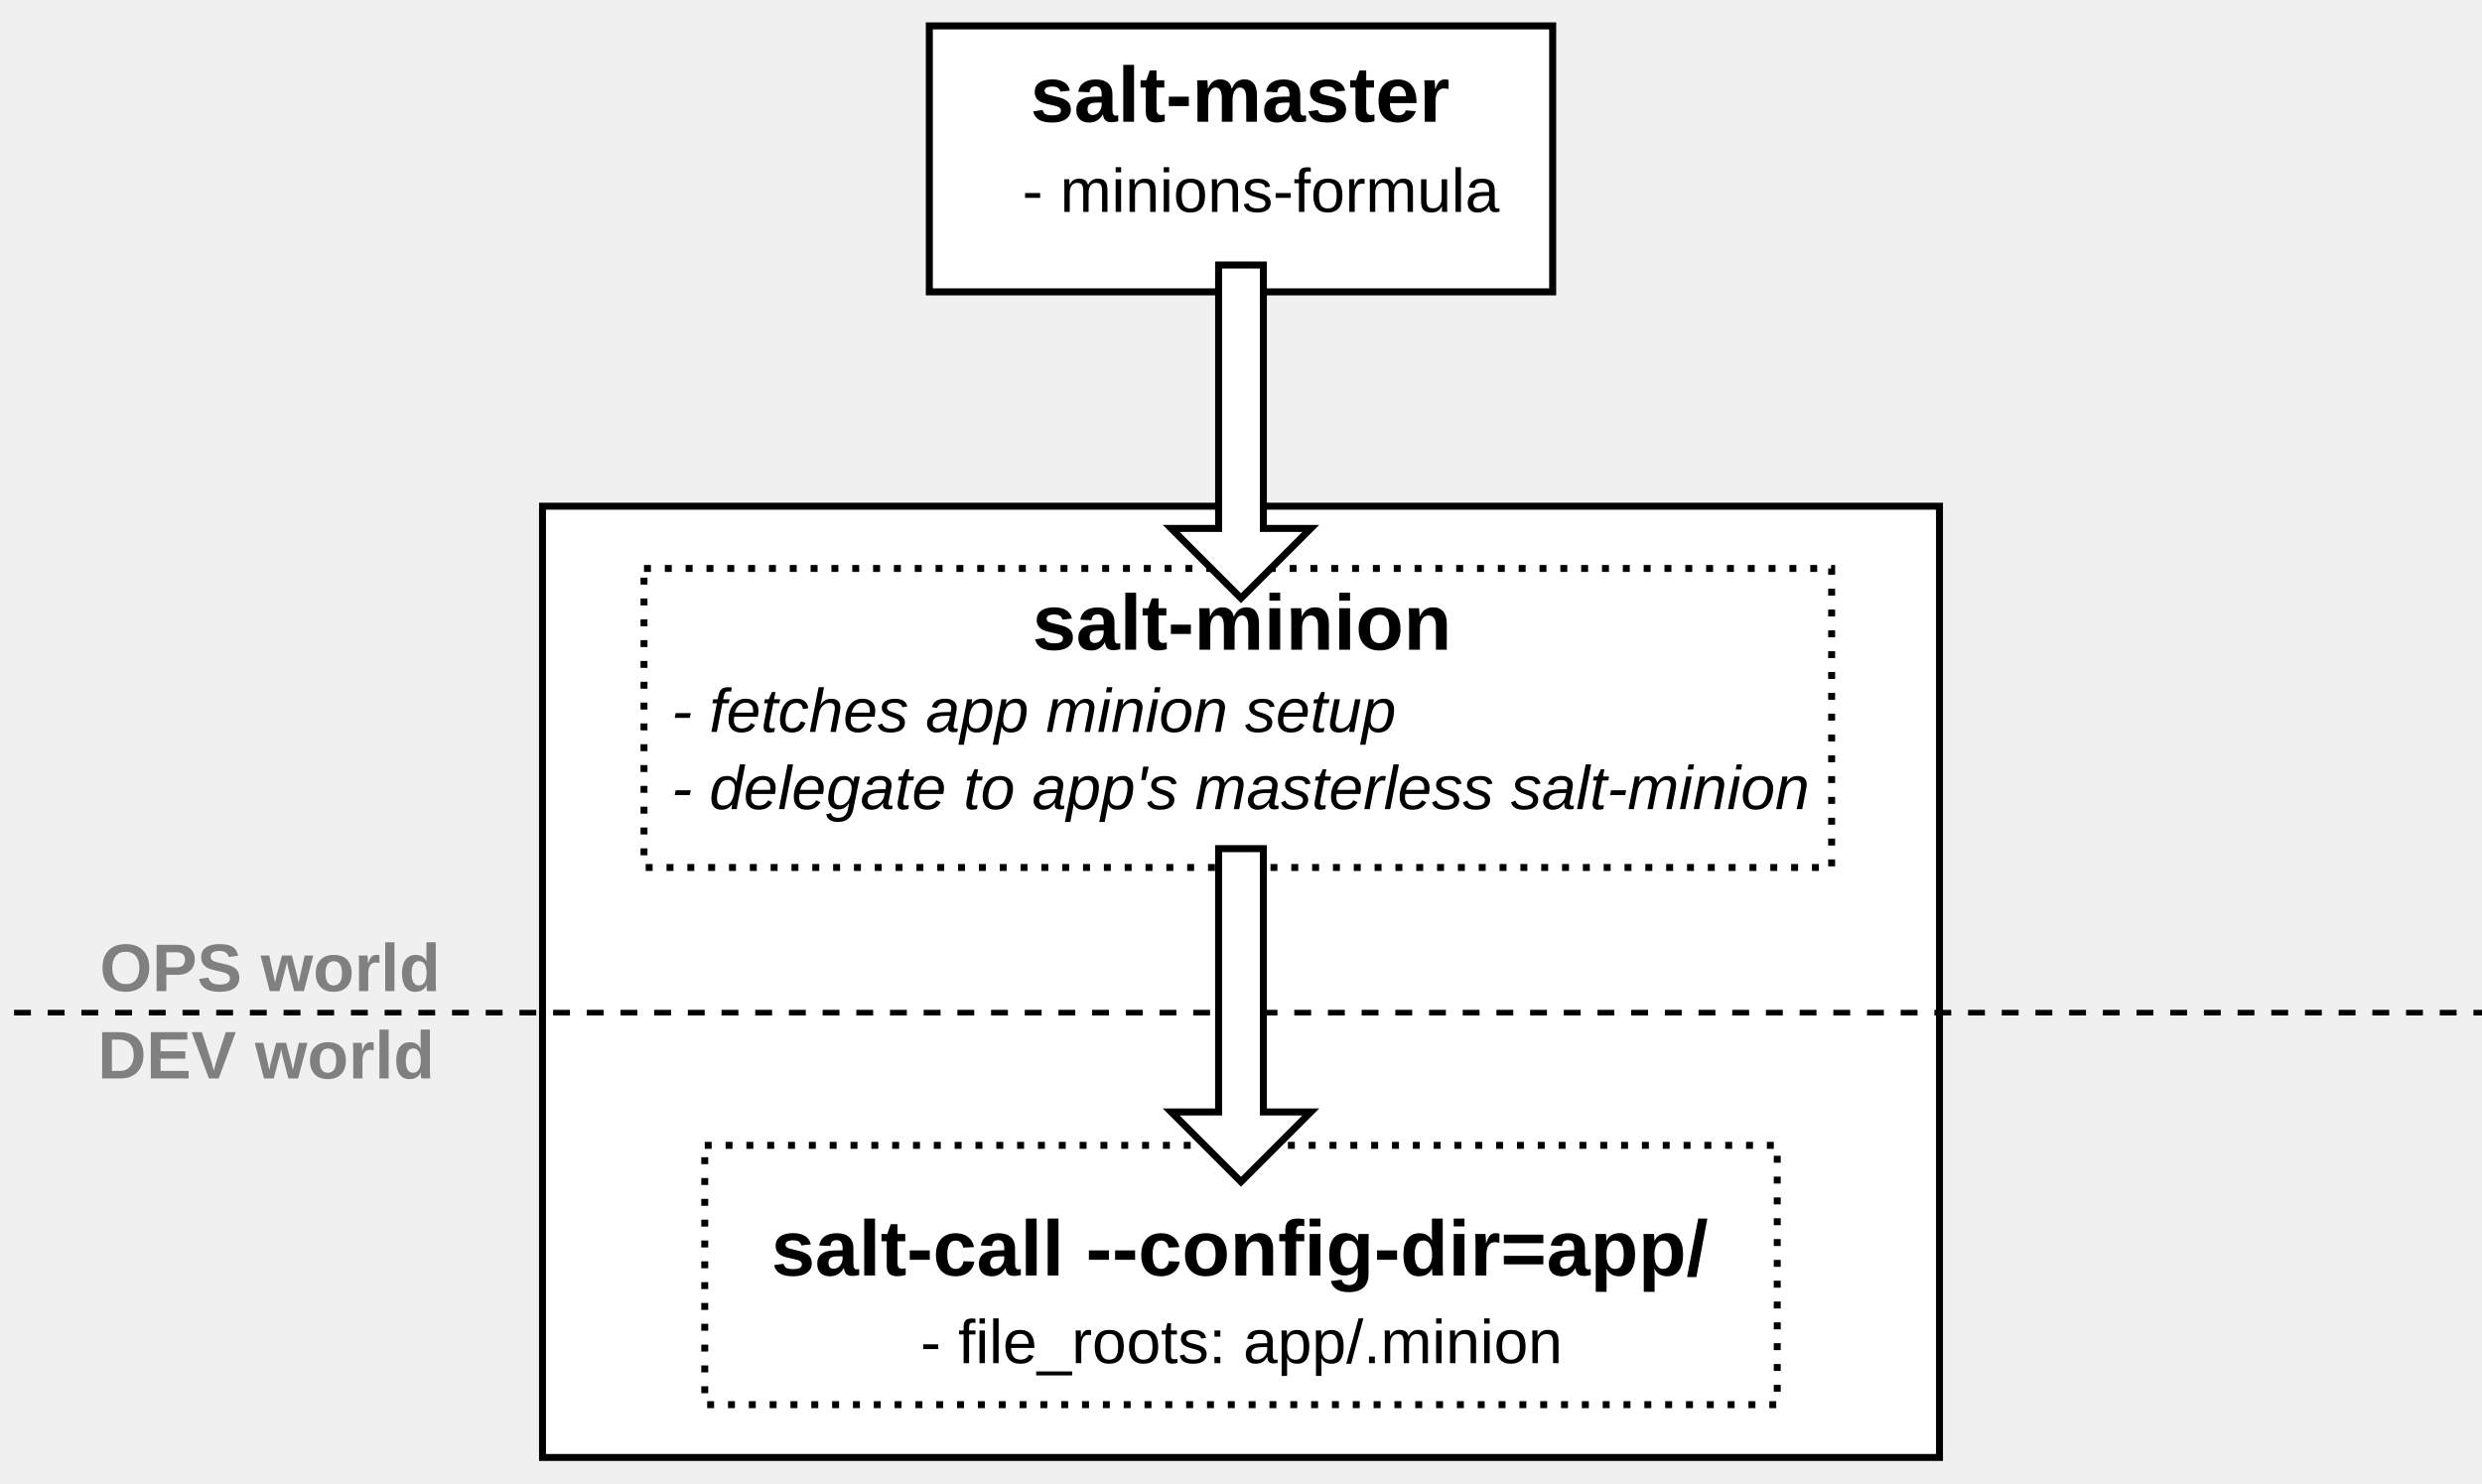
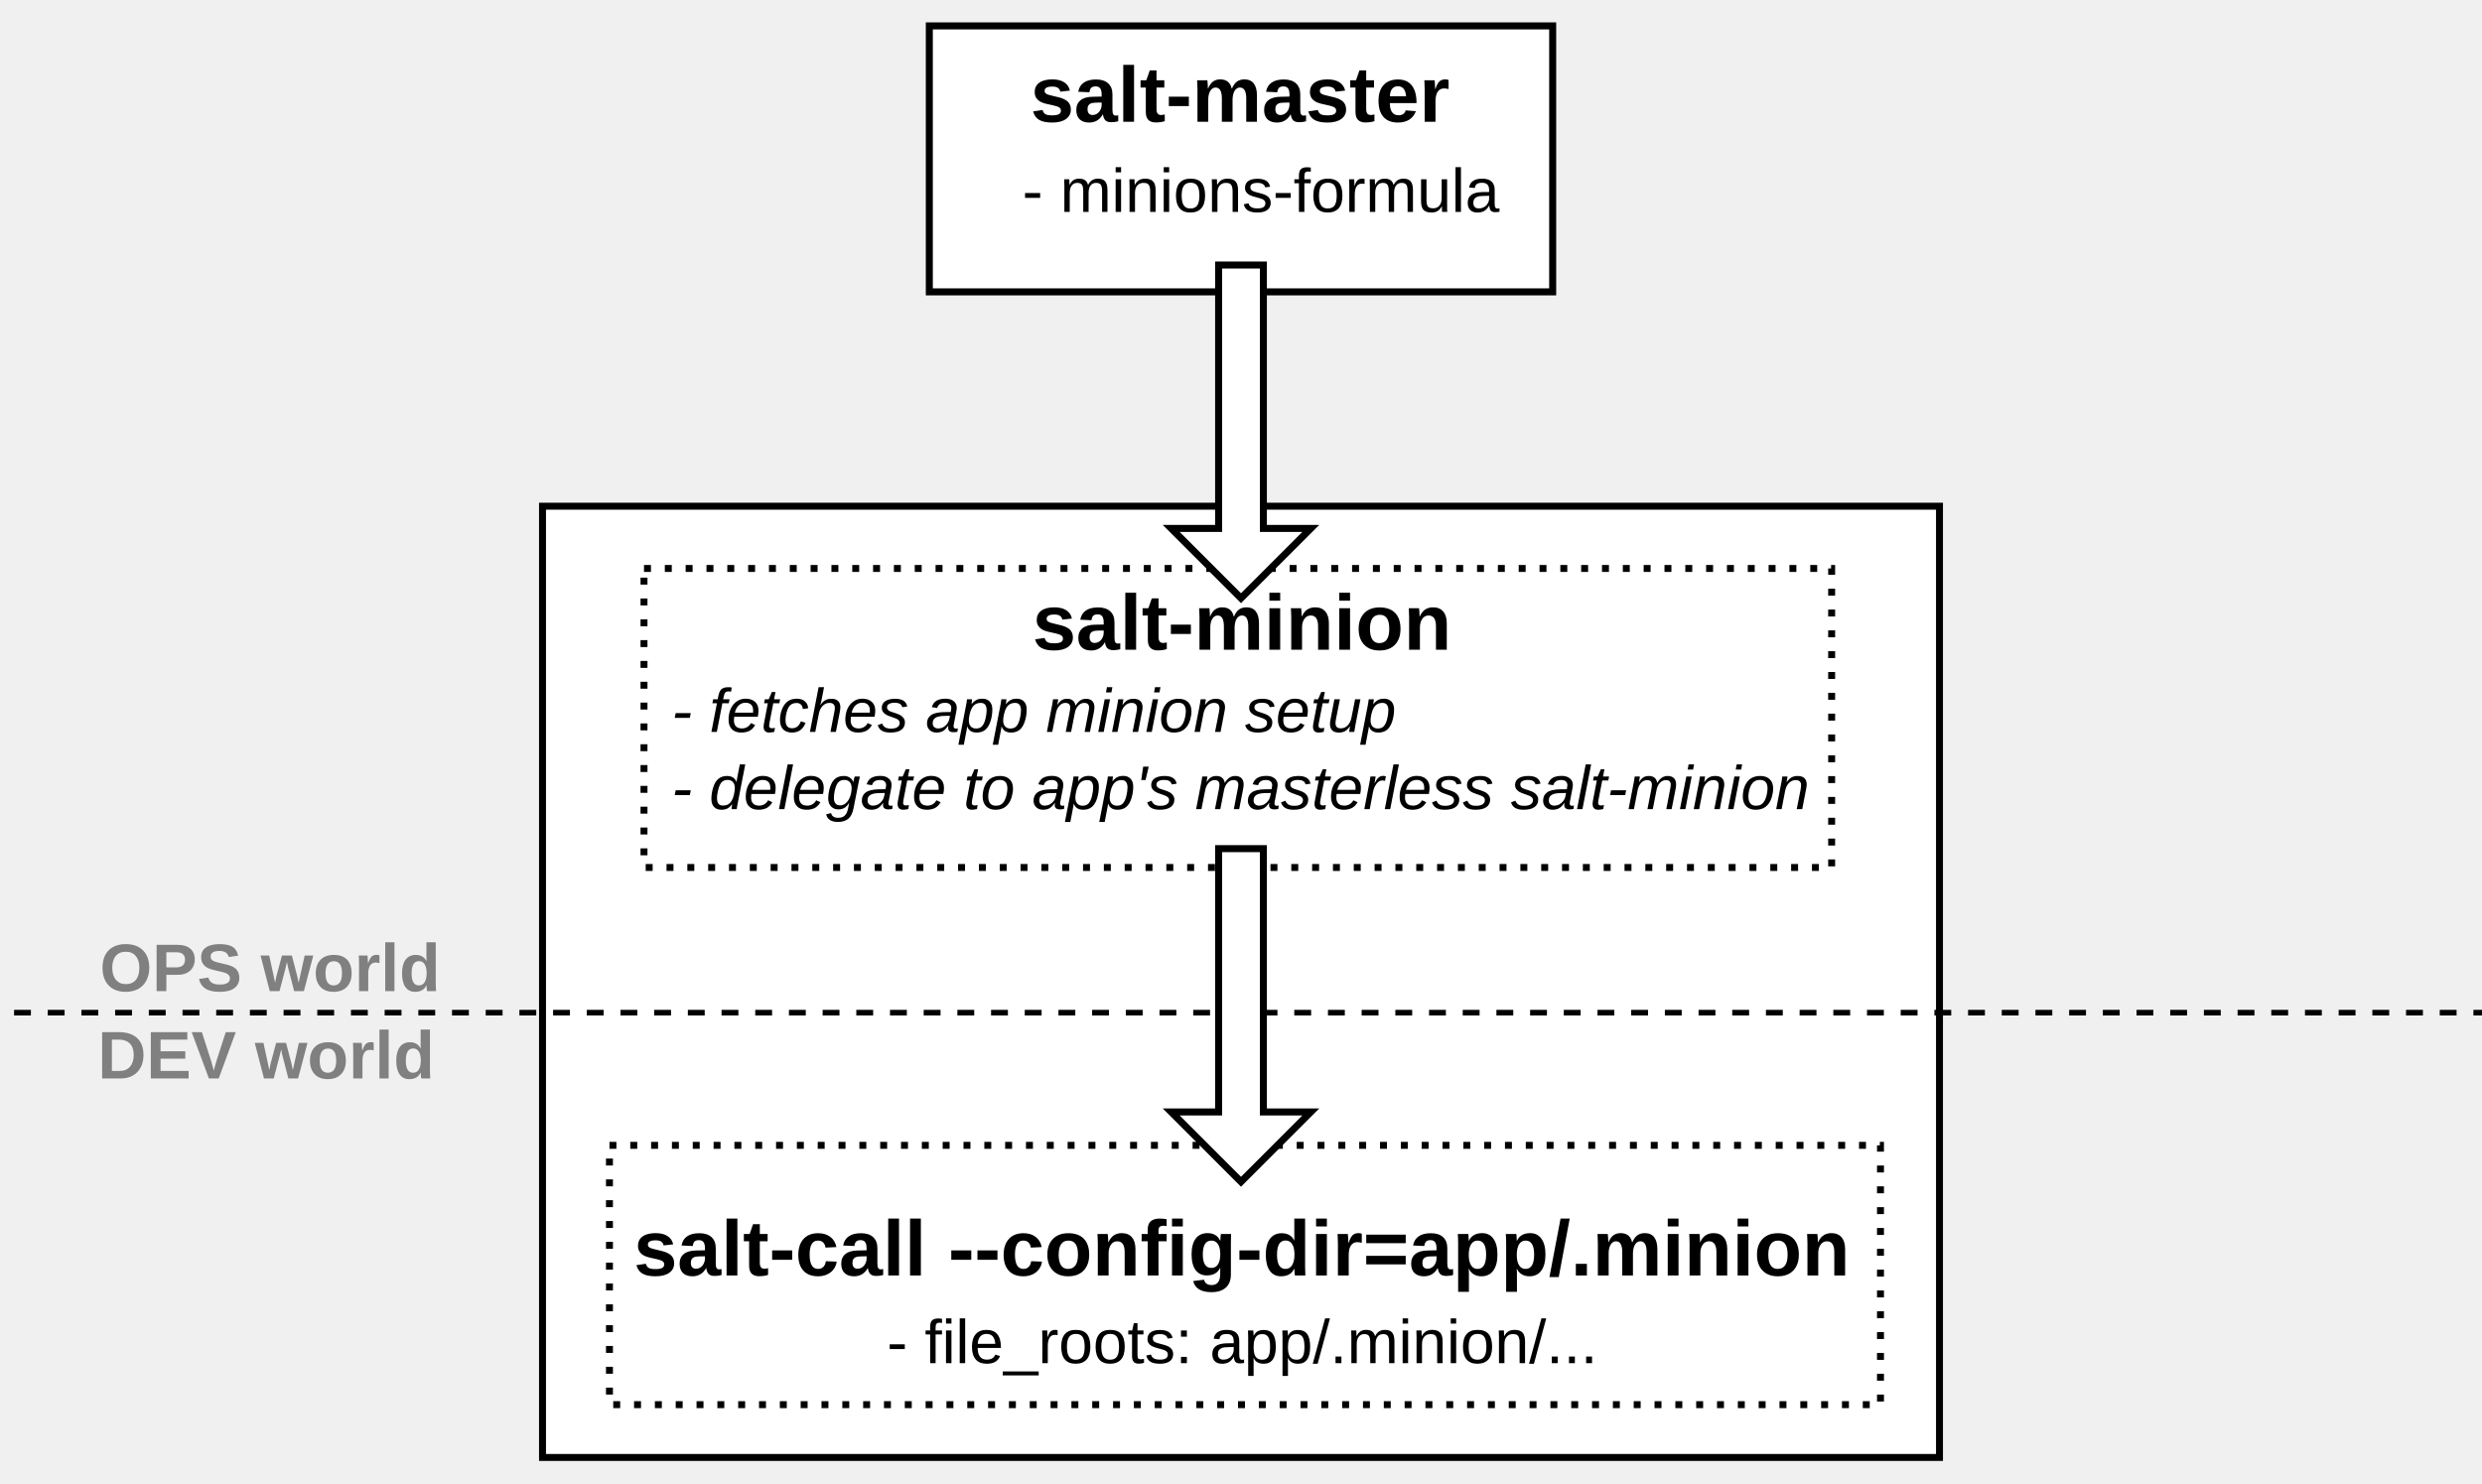
<svg xmlns="http://www.w3.org/2000/svg" width="442.031" height="264.219" id="svg2" version="1.1">
  <defs id="defs4" />
  <g id="layer1" transform="translate(-56.46875,-651.0625)">
    <rect y="741.229" x="153.087" height="169.44" width="248.795" id="rect3026" style="fill:#ffffff;fill-opacity:1;stroke:#000000;stroke-width:1.237;stroke-opacity:1" />
-     <rect style="fill:#ffffff;fill-opacity:1;stroke:#000000;stroke-width:1.236;stroke-miterlimit:4;stroke-opacity:1;stroke-dasharray:1.236, 2.473;stroke-dashoffset:0" id="rect3058" width="191.006" height="46.191" x="181.981" y="855.073" />
-     <text id="text3046" y="893.869" x="220.398" style="font-size:11px;font-style:normal;font-variant:normal;font-weight:normal;font-stretch:normal;text-align:start;line-height:125%;letter-spacing:0px;word-spacing:0px;writing-mode:lr-tb;text-anchor:start;fill:#000000;fill-opacity:1;stroke:none;font-family:Liberation Sans;-inkscape-font-specification:Liberation Sans" xml:space="preserve">
-       <tspan y="893.869" x="220.398" id="tspan3048">- file_roots: app/.minion</tspan>
+     <rect style="fill:#ffffff;fill-opacity:1;stroke:#000000;stroke-width:1.236;stroke-miterlimit:4;stroke-opacity:1;stroke-dasharray:1.236, 2.473;stroke-dashoffset:0" id="rect3058" width="226.362" height="46.191" x="165.011" y="855.073" />
+     <text id="text3046" y="893.869" x="214.436" style="font-size:11px;font-style:normal;font-variant:normal;font-weight:normal;font-stretch:normal;text-align:start;line-height:125%;letter-spacing:0px;word-spacing:0px;writing-mode:lr-tb;text-anchor:start;fill:#000000;fill-opacity:1;stroke:none;font-family:Liberation Sans;-inkscape-font-specification:Liberation Sans" xml:space="preserve">
+       <tspan y="893.869" x="214.436" id="tspan3048">- file_roots: app/.minion/...</tspan>
    </text>
    <text xml:space="preserve" style="font-size:22.384px;font-style:normal;font-variant:normal;font-weight:bold;font-stretch:normal;text-align:start;line-height:125%;letter-spacing:0px;word-spacing:0px;writing-mode:lr-tb;text-anchor:start;fill:#000000;fill-opacity:1;stroke:none;font-family:Liberation Sans;-inkscape-font-specification:Liberation Sans Bold" x="350.725" y="132.284" id="text3050" transform="translate(0,540.3622)">
      <tspan id="tspan3052" x="350.725" y="132.284" />
    </text>
-     <text id="text3062" y="878.26" x="193.823" style="font-size:14px;font-style:normal;font-variant:normal;font-weight:bold;font-stretch:normal;text-align:start;line-height:125%;letter-spacing:0px;word-spacing:0px;writing-mode:lr-tb;text-anchor:start;fill:#000000;fill-opacity:1;stroke:none;font-family:Liberation Sans;-inkscape-font-specification:Liberation Sans Bold" xml:space="preserve">
-       <tspan y="878.26" x="193.823" id="tspan3064">salt-call --config-dir=app/</tspan>
+     <text id="text3062" y="878.26" x="169.312" style="font-size:14px;font-style:normal;font-variant:normal;font-weight:bold;font-stretch:normal;text-align:start;line-height:125%;letter-spacing:0px;word-spacing:0px;writing-mode:lr-tb;text-anchor:start;fill:#000000;fill-opacity:1;stroke:none;font-family:Liberation Sans;-inkscape-font-specification:Liberation Sans Bold" xml:space="preserve">
+       <tspan y="878.26" x="169.312" id="tspan3064">salt-call --config-dir=app/.minion</tspan>
    </text>
    <rect style="fill:#ffffff;fill-opacity:1;stroke:#000000;stroke-width:1.25;stroke-opacity:1" id="rect3157" width="111.016" height="47.376" x="221.976" y="655.675" />
    <text xml:space="preserve" style="font-size:14px;font-style:normal;font-variant:normal;font-weight:bold;font-stretch:normal;text-align:start;line-height:125%;letter-spacing:0px;word-spacing:0px;writing-mode:lr-tb;text-anchor:start;fill:#000000;fill-opacity:1;stroke:none;font-family:Liberation Sans;-inkscape-font-specification:Liberation Sans Bold" x="239.962" y="672.747" id="text2987">
      <tspan id="tspan2989" x="239.962" y="672.747">salt-master</tspan>
    </text>
    <text id="text3034" y="688.808" x="238.543" style="font-size:11px;font-style:normal;font-variant:normal;font-weight:normal;font-stretch:normal;text-align:start;line-height:125%;letter-spacing:0px;word-spacing:0px;writing-mode:lr-tb;text-anchor:start;fill:#000000;fill-opacity:1;stroke:none;font-family:Liberation Sans;-inkscape-font-specification:Liberation Sans" xml:space="preserve">
      <tspan y="688.808" x="238.543" id="tspan3036">- minions-formula</tspan>
    </text>
    <g id="g3825" transform="translate(0,2.828427)">
      <rect y="749.489" x="171.163" height="53.263" width="211.513" id="rect3058-0" style="fill:#ffffff;fill-opacity:1;stroke:#000000;stroke-width:1.236;stroke-miterlimit:4;stroke-opacity:1;stroke-dasharray:1.236, 2.473;stroke-dashoffset:0" />
      <text id="text2991" y="763.963" x="240.324" style="font-size:14px;font-style:normal;font-variant:normal;font-weight:bold;font-stretch:normal;text-align:start;line-height:125%;letter-spacing:0px;word-spacing:0px;writing-mode:lr-tb;text-anchor:start;fill:#000000;fill-opacity:1;stroke:none;font-family:Liberation Sans;-inkscape-font-specification:Liberation Sans Bold" xml:space="preserve">
        <tspan y="763.963" x="240.324" id="tspan2993">salt-minion</tspan>
      </text>
      <text id="text3170" y="778.611" x="176.07" style="font-size:11px;font-style:italic;font-variant:normal;font-weight:normal;font-stretch:normal;text-align:start;line-height:125%;letter-spacing:0px;word-spacing:0px;writing-mode:lr-tb;text-anchor:start;fill:#000000;fill-opacity:1;stroke:none;font-family:Liberation Sans;-inkscape-font-specification:Liberation Sans Italic" xml:space="preserve">
        <tspan y="778.611" x="176.07" id="tspan3172">- fetches app minion setup</tspan>
        <tspan id="tspan3178" y="792.361" x="176.07">- delegate to app's masterless salt-minion</tspan>
      </text>
    </g>
    <path style="fill:none;stroke:#000000;stroke-width:1;stroke-linecap:butt;stroke-linejoin:miter;stroke-miterlimit:4;stroke-opacity:1;stroke-dasharray:3, 3;stroke-dashoffset:0" d="m 34.973,831.44 541.644,0" id="path3025" />
    <text xml:space="preserve" style="font-size:12px;font-style:normal;font-variant:normal;font-weight:bold;font-stretch:normal;text-align:start;line-height:125%;letter-spacing:0px;word-spacing:0px;writing-mode:lr-tb;text-anchor:start;fill:#808080;fill-opacity:1;stroke:none;font-family:Liberation Sans;-inkscape-font-specification:Liberation Sans Bold" x="74.226" y="827.605" id="text3795">
      <tspan id="tspan3797" x="74.226" y="827.605">OPS world</tspan>
    </text>
    <text xml:space="preserve" style="font-size:12px;font-style:normal;font-variant:normal;font-weight:bold;font-stretch:normal;text-align:start;line-height:125%;letter-spacing:0px;word-spacing:0px;writing-mode:lr-tb;text-anchor:start;fill:#808080;fill-opacity:1;stroke:none;font-family:Liberation Sans;-inkscape-font-specification:Liberation Sans Bold" x="73.864" y="843.162" id="text3799">
      <tspan id="tspan3801" x="73.864" y="843.162">DEV world</tspan>
    </text>
    <path style="fill:#ffffff;fill-opacity:1;stroke:#000000;stroke-width:1.25;stroke-opacity:1" d="m 277.484,757.617 12.435,-12.435 -8.45,0 0,-46.907 -7.97,0 0,46.907 -8.45,0 z" id="rect3017" />
    <path id="path3035" d="m 277.484,861.562 12.435,-12.435 -8.45,0 0,-46.907 -7.97,0 0,46.907 -8.45,0 z" style="fill:#ffffff;fill-opacity:1;stroke:#000000;stroke-width:1.25;stroke-opacity:1" />
  </g>
</svg>
